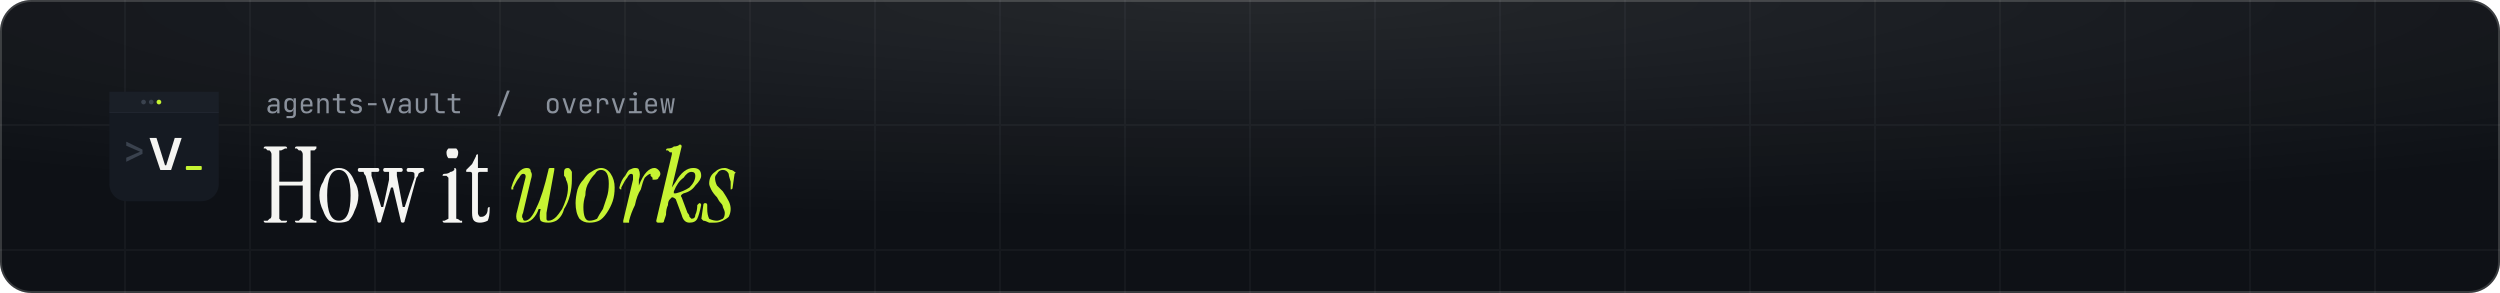
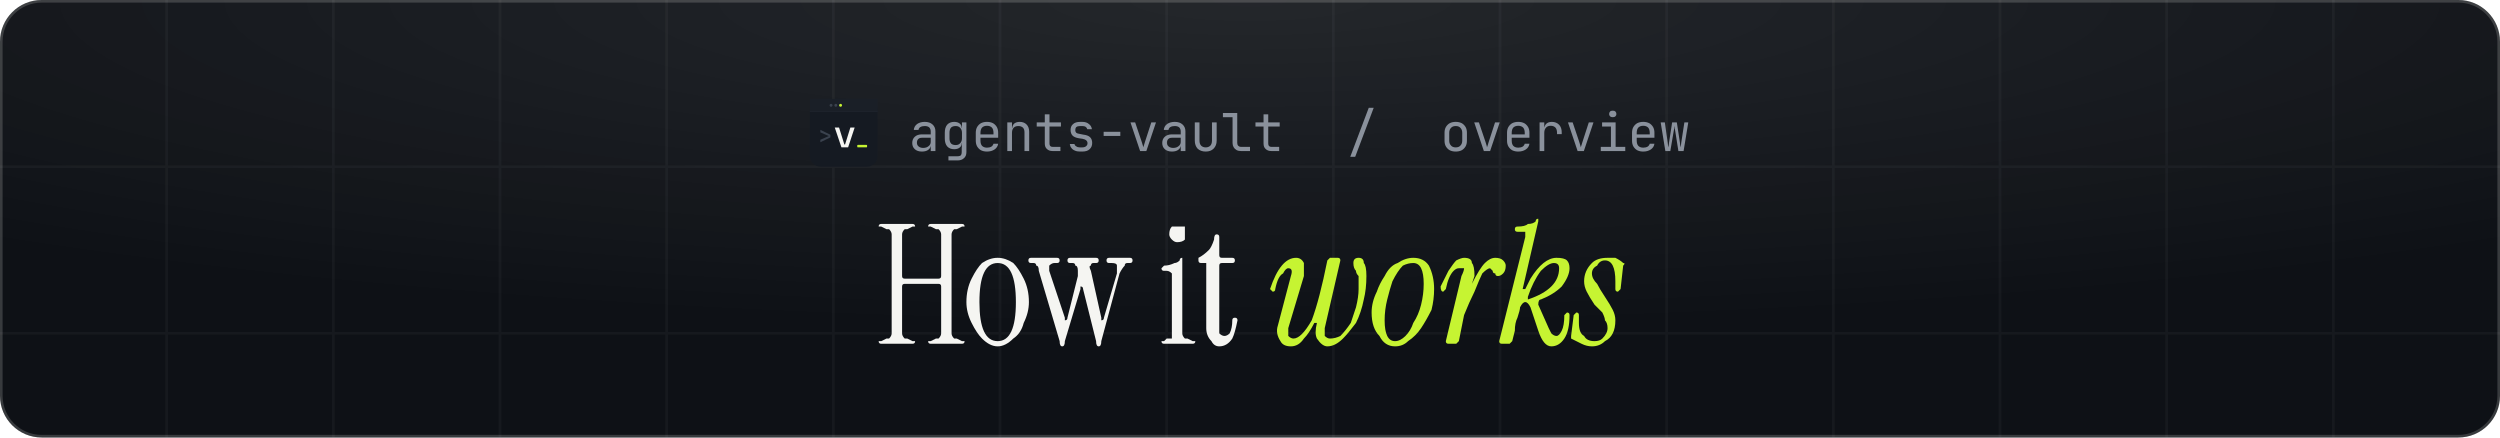
- <svg xmlns="http://www.w3.org/2000/svg" width="1280" height="150" viewBox="0 0 1280 150" role="img" aria-label="How it works">
+ <svg xmlns="http://www.w3.org/2000/svg" width="960" height="168" viewBox="0 0 960 168" role="img" aria-label="How it works">
  <defs>
    <radialGradient id="l" cx="0.5" cy="0" r="0.75">
      <stop offset="0" stop-color="#fff" stop-opacity="0.09" />
      <stop offset="1" stop-color="#fff" stop-opacity="0" />
    </radialGradient>
    <clipPath id="c">
-       <rect width="1280" height="150" rx="16" />
+       <rect width="960" height="168" rx="16" />
    </clipPath>
-     <path id="g0" d="M3.5 0.1L3.5 0.1Q2.3 0.1 1.6-0.5Q0.9-1.1 0.9-2.2L0.9-2.2Q0.9-3.2 1.6-3.9Q2.3-4.5 3.5-4.5L3.5-4.5L5.9-4.5L5.9-5.3Q5.9-6.0 5.5-6.3Q5.0-6.7 4.2-6.7L4.2-6.7Q3.6-6.7 3.1-6.4Q2.6-6.2 2.6-5.7L2.6-5.7L1.3-5.7Q1.4-6.7 2.2-7.3Q3.1-7.8 4.3-7.8L4.3-7.8Q5.6-7.8 6.4-7.2Q7.1-6.5 7.1-5.3L7.1-5.3L7.1 0L5.9 0L5.9-1.5L5.9-1.5Q5.8-0.8 5.3-0.4L5.3-0.4Q4.6 0.1 3.5 0.1ZM3.8-0.9L3.8-0.9Q4.7-0.9 5.3-1.3Q5.9-1.8 5.9-2.5L5.9-2.5L5.9-3.5L3.5-3.5Q2.9-3.5 2.5-3.2Q2.2-2.8 2.2-2.2L2.2-2.2Q2.2-1.6 2.6-1.2Q3.1-0.9 3.8-0.9Z" />
-     <path id="g1" d="M4.7 2.5L2.3 2.5L2.3 1.4L4.7 1.4Q5.3 1.4 5.6 1.1Q5.8 0.8 5.8 0.3L5.8 0.3L5.8-0.7L5.9-2.1L5.8-2.1Q5.8-1.4 5.3-1.0L5.3-1.0Q4.7-0.5 3.8-0.5L3.8-0.5Q2.6-0.5 1.9-1.3Q1.2-2.0 1.2-3.4L1.2-3.4L1.2-5.0Q1.2-6.3 1.9-7.1Q2.6-7.8 3.8-7.8L3.8-7.8Q4.7-7.8 5.3-7.4L5.3-7.4Q5.8-6.9 5.8-6.2L5.8-6.2L5.9-6.2L5.9-7.7L7.1-7.7L7.1 0.3Q7.1 1.3 6.5 1.9Q5.8 2.5 4.7 2.5L4.7 2.5ZM4.2-1.6L4.2-1.6Q5.0-1.6 5.4-2.1Q5.9-2.6 5.9-3.4L5.9-3.4L5.9-4.9Q5.9-5.8 5.4-6.3Q5.0-6.7 4.2-6.7L4.2-6.7Q3.4-6.7 2.9-6.3Q2.5-5.8 2.5-4.9L2.5-4.9L2.5-3.4Q2.5-2.5 2.9-2.1Q3.4-1.6 4.2-1.6Z" />
-     <path id="g2" d="M4.2 0.1L4.2 0.1Q3.3 0.1 2.6-0.2Q1.9-0.6 1.6-1.3Q1.2-1.9 1.2-2.8L1.2-2.8L1.2-4.9Q1.2-5.8 1.6-6.5Q1.9-7.1 2.6-7.5Q3.3-7.8 4.2-7.8Q5.1-7.8 5.8-7.5Q6.5-7.1 6.8-6.5Q7.2-5.8 7.2-4.9L7.2-4.9L7.2-3.5L2.4-3.5L2.4-2.8Q2.4-1.9 2.9-1.4Q3.3-0.9 4.2-0.9L4.2-0.9Q4.9-0.9 5.4-1.2Q5.8-1.4 5.9-2.0L5.9-2.0L7.2-2.0Q7.1-1.0 6.2-0.4Q5.4 0.1 4.2 0.1ZM2.4-4.5L6.0-4.5L6.0-4.9Q6.0-5.8 5.5-6.3Q5.1-6.8 4.2-6.8L4.2-6.8Q3.3-6.8 2.9-6.3Q2.4-5.8 2.4-4.9L2.4-4.9L2.4-4.5Z" />
-     <path id="g3" d="M2.5 0L1.3 0L1.3-7.7L2.5-7.7L2.5-6.2L2.6-6.2Q2.6-6.9 3.1-7.4L3.1-7.4Q3.6-7.8 4.6-7.8L4.6-7.8Q5.8-7.8 6.5-7.1Q7.1-6.4 7.1-5.2L7.1-5.2L7.1 0L5.9 0L5.9-5.0Q5.9-5.9 5.4-6.3Q5.0-6.7 4.2-6.7L4.2-6.7Q3.5-6.7 3.0-6.3Q2.5-5.8 2.5-4.9L2.5-4.9L2.5 0Z" />
-     <path id="g4" d="M7.1 0L5.0 0Q4.0 0 3.5-0.5Q2.9-1.1 2.9-2.0L2.9-2.0L2.9-6.6L0.8-6.6L0.8-7.7L2.9-7.7L2.9-9.9L4.2-9.9L4.2-7.7L7.3-7.7L7.3-6.6L4.2-6.6L4.2-2.0Q4.2-1.1 5.0-1.1L5.0-1.1L7.1-1.1L7.1 0Z" />
-     <path id="g5" d="M4.5 0.1L4.0 0.1Q3.2 0.1 2.6-0.1Q2.0-0.4 1.7-0.8Q1.3-1.3 1.3-1.9L1.3-1.9L2.5-1.9Q2.6-1.5 3.0-1.2Q3.3-1.0 4.0-1.0L4.0-1.0L4.5-1.0Q5.3-1.0 5.7-1.3Q6.0-1.6 6.0-2.1L6.0-2.1Q6.0-2.6 5.7-2.9Q5.4-3.2 4.7-3.3L4.7-3.3L3.7-3.4Q2.5-3.6 2.0-4.2Q1.4-4.7 1.4-5.6L1.4-5.6Q1.4-6.7 2.1-7.2Q2.8-7.8 4.1-7.8L4.1-7.8L4.6-7.8Q5.7-7.8 6.4-7.3Q7.1-6.8 7.2-5.9L7.2-5.9L5.9-5.9Q5.9-6.3 5.5-6.5Q5.2-6.7 4.6-6.7L4.6-6.7L4.1-6.7Q3.4-6.7 3.0-6.4Q2.7-6.2 2.7-5.6L2.7-5.6Q2.7-5.2 3.0-4.9Q3.3-4.7 3.9-4.6L3.9-4.6L4.9-4.4Q6.1-4.2 6.7-3.7Q7.3-3.2 7.3-2.2L7.3-2.2Q7.3-1.1 6.6-0.5Q5.9 0.1 4.5 0.1L4.5 0.1Z" />
-     <path id="g6" d="M6.4-4.1L2.0-4.1L2.0-5.2L6.4-5.2L6.4-4.1Z" />
-     <path id="g7" d="M5.1 0L3.3 0L0.8-7.7L2.1-7.7L3.8-2.5Q3.9-2.1 4.0-1.6Q4.2-1.2 4.2-1.0L4.2-1.0Q4.3-1.2 4.4-1.6Q4.5-2.1 4.7-2.5L4.7-2.5L6.4-7.7L7.6-7.7L5.1 0Z" />
-     <path id="g8" d="M4.2 0.1L4.2 0.1Q2.9 0.1 2.1-0.7Q1.3-1.4 1.3-2.8L1.3-2.8L1.3-7.7L2.5-7.7L2.5-2.8Q2.5-1.9 3.0-1.4Q3.4-1.0 4.2-1.0L4.2-1.0Q5.0-1.0 5.4-1.4Q5.9-1.9 5.9-2.8L5.9-2.8L5.9-7.7L7.1-7.7L7.1-2.8Q7.1-1.4 6.3-0.7Q5.5 0.1 4.2 0.1Z" />
-     <path id="g9" d="M7.7 0L5.3 0Q4.6 0 4.1-0.3Q3.6-0.5 3.3-1.0Q3.0-1.5 3.0-2.2L3.0-2.2L3.0-9.1L0.4-9.1L0.4-10.2L4.3-10.2L4.3-2.2Q4.3-1.7 4.5-1.4Q4.8-1.1 5.3-1.1L5.3-1.1L7.7-1.1L7.7 0Z" />
-     <path id="g11" d="M2.4 1.5L1.1 1.5L6.0-11.6L7.4-11.6L2.4 1.5Z" />
-     <path id="g12" d="M4.2 0.1L4.2 0.1Q3.3 0.1 2.6-0.2Q1.9-0.6 1.6-1.3Q1.2-1.9 1.2-2.8L1.2-2.8L1.2-4.9Q1.2-5.8 1.6-6.5Q1.9-7.1 2.6-7.5Q3.3-7.8 4.2-7.8L4.2-7.8Q5.1-7.8 5.8-7.5Q6.5-7.1 6.8-6.5Q7.2-5.8 7.2-4.9L7.2-4.9L7.2-2.8Q7.2-1.9 6.8-1.3Q6.5-0.6 5.8-0.2Q5.1 0.1 4.2 0.1ZM4.2-1.0L4.2-1.0Q5.0-1.0 5.5-1.5Q6.0-1.9 6.0-2.8L6.0-2.8L6.0-4.9Q6.0-5.8 5.5-6.2Q5.0-6.7 4.2-6.7L4.2-6.7Q3.4-6.7 2.9-6.2Q2.5-5.8 2.5-4.9L2.5-4.9L2.5-2.8Q2.5-1.9 2.9-1.5Q3.4-1.0 4.2-1.0Z" />
-     <path id="g13" d="M2.8 0L1.6 0L1.6-7.7L2.8-7.7L2.8-6.3Q2.9-6.9 3.2-7.2L3.2-7.2Q3.8-7.8 4.8-7.8L4.8-7.8Q6.0-7.8 6.8-7.1Q7.5-6.3 7.5-5.0L7.5-5.0L7.5-4.5L6.2-4.5L6.2-4.9Q6.2-5.8 5.8-6.3Q5.3-6.8 4.5-6.8L4.5-6.8Q3.7-6.8 3.3-6.3Q2.8-5.8 2.8-4.9L2.8-4.9L2.8 0Z" />
-     <path id="g14" d="M7.8 0L1.2 0L1.2-1.1L3.9-1.1L3.9-6.6L1.5-6.6L1.5-7.7L5.2-7.7L5.2-1.1L7.8-1.1L7.8 0ZM4.4-9.1L4.4-9.1Q3.9-9.1 3.7-9.3Q3.4-9.6 3.4-10.0L3.4-10.0Q3.4-10.4 3.7-10.6Q3.9-10.9 4.4-10.9L4.4-10.9Q4.9-10.9 5.1-10.6Q5.4-10.4 5.4-10.0L5.4-10.0Q5.4-9.6 5.1-9.3Q4.9-9.1 4.4-9.1Z" />
-     <path id="g15" d="M3.1 0L1.7 0L0.5-7.7L1.6-7.7L2.4-2.2Q2.4-1.9 2.5-1.6Q2.5-1.2 2.5-1.0L2.5-1.0Q2.6-1.2 2.6-1.6Q2.7-1.9 2.7-2.2L2.7-2.2L3.6-7.7L4.8-7.7L5.7-2.2Q5.7-1.9 5.8-1.6Q5.8-1.2 5.9-1.0L5.9-1.0Q5.9-1.2 5.9-1.6Q6.0-1.9 6.0-2.2L6.0-2.2L6.8-7.7L7.9-7.7L6.6 0L5.2 0L4.4-5.3Q4.4-5.7 4.3-6.1Q4.2-6.5 4.2-6.7L4.2-6.7Q4.2-6.5 4.1-6.1Q4.0-5.7 4.0-5.3L4.0-5.3L3.1 0Z" />
-     <path id="g16" d="M12 0L2 0Q1 0 1-1L1-1Q1-1 2-1L2-1L3-1Q4-2 4-2Q5-2 5-4L5-4L5-35Q5-36 4-37Q4-37 3-37L3-37L2-38Q1-38 1-38L1-38Q1-39 2-39L2-39L12-39Q13-39 13-38L13-38Q13-38 12-38L12-38L10-37Q9-37 9-37Q9-36 9-35L9-35L9-22Q9-21 9-21L9-21L20-21Q21-21 21-22L21-22L21-35Q21-36 20-37Q20-37 19-37L19-37L18-38Q17-38 17-38L17-38Q17-39 18-39L18-39L28-39Q28-39 28-38L28-38Q28-38 28-38L28-38L27-37Q25-37 25-37Q25-36 25-35L25-35L25-4Q25-2 25-2Q25-2 27-1L27-1L28-1Q28-1 28-1L28-1Q28 0 28 0L28 0L18 0Q17 0 17-1L17-1Q17-1 18-1L18-1L19-1Q20-2 20-2Q21-2 21-4L21-4L21-19Q21-19 20-19L20-19L9-19Q9-19 9-19L9-19L9-4Q9-2 9-2Q9-2 10-1L10-1L12-1Q13-1 13-1L13-1Q13 0 12 0L12 0Z" />
-     <path id="g17" d="M11 0L11 0Q8 0 6-1Q4-3 3-6Q1-10 1-14L1-14Q1-18 3-21Q4-24 6-26Q8-28 11-28L11-28Q14-28 16-26Q18-24 19-21Q21-18 21-14L21-14Q21-10 19-6Q18-3 16-1Q14 0 11 0ZM11-1L11-1Q17-1 17-14L17-14Q17-27 11-27L11-27Q5-27 5-14L5-14Q5-1 11-1Z" />
-     <path id="g18" d="M10 0L10 0Q9 0 9-1L9-1L3-24Q2-25 2-26Q2-26 1-26L1-26L-0-26Q-1-26-1-27L-1-27Q-1-28 0-28L0-28L9-28Q10-28 10-27L10-27Q10-26 9-26L9-26L8-26Q7-26 6-26Q6-25 6-24L6-24L11-8Q11-8 11-8Q11-8 12-8L12-8L15-22Q15-23 15-23Q15-23 15-24L15-24Q15-25 15-26Q14-26 13-26L13-26L13-26Q12-26 12-27L12-27Q12-28 13-28L13-28L21-28Q22-28 22-27L22-27Q22-26 21-26L21-26L21-26Q19-26 19-26Q19-25 19-24L19-24L22-8Q23-8 23-8Q23-8 23-8L23-8L28-23Q28-24 28-25Q28-26 26-26L26-26L25-26Q24-26 24-27L24-27Q24-28 25-28L25-28L32-28Q33-28 33-27L33-27Q33-26 32-26L32-26L32-26Q31-26 30-25Q30-24 29-23L29-23L23-1Q23 0 22 0L22 0Q21 0 21-1L21-1L17-18Q17-18 16-18Q16-19 16-18L16-18L11-1Q11 0 10 0Z" />
-     <path id="g20" d="M6-33L6-33Q5-33 4-33Q3-34 3-36L3-36Q3-37 4-38Q5-38 6-38L6-38Q7-38 8-38Q9-37 9-36L9-36Q9-34 8-33Q7-33 6-33ZM11 0L2 0Q1 0 1-1L1-1Q1-1 2-1L2-1L2-1Q4-2 4-2Q4-2 4-4L4-4L4-22Q4-23 4-23Q4-23 3-24L3-24L2-24Q1-24 1-24L1-24Q1-25 2-25L2-25Q4-25 5-26Q6-26 7-27L7-27Q7-28 7-28L7-28Q8-28 8-27L8-27L8-4Q8-2 8-2Q9-2 10-1L10-1L11-1Q11-1 11-1L11-1Q11 0 11 0L11 0Z" />
-     <path id="g21" d="M8 0L8 0Q6 0 5-1Q4-2 4-5L4-5L4-25Q4-26 3-26L3-26L1-26Q1-26 1-27L1-27Q1-27 1-27L1-27Q3-29 4-30Q5-32 6-34L6-34Q6-35 7-35L7-35Q7-35 7-34L7-34L7-28Q7-28 8-28L8-28L12-28Q12-28 12-27L12-27Q12-26 12-26L12-26L8-26Q7-26 7-25L7-25L7-5Q7-4 8-3Q8-3 9-3L9-3Q10-3 11-4Q12-5 12-7L12-7Q12-8 13-8L13-8Q13-8 13-7L13-7Q13-3 12-1Q10 0 8 0Z" />
-     <path id="g22" d="M7 0L7 0Q5 0 4-1Q3-3 4-6L4-6L8-22Q9-25 7-25L7-25Q6-25 5-23Q4-22 2-18L2-18Q2-17 2-17L2-17Q1-17 1-17Q1-18 1-18L1-18Q4-28 9-28L9-28Q11-28 11-26Q12-25 11-22L11-22L7-5Q6-3 7-2Q7-1 8-1L8-1Q11-1 14-8Q17-14 20-27L20-27Q20-28 21-28L21-28L23-28Q23-28 23-27L23-27L19-5Q19-3 19-2Q19-1 20-1L20-1Q22-1 24-3Q25-4 27-7Q28-9 29-12Q30-15 30-18L30-18Q30-20 29-22Q29-23 28-24Q28-25 28-26L28-26Q28-28 30-28L30-28Q31-28 32-26Q32-25 32-22L32-22Q32-18 31-14Q30-10 28-7Q27-3 24-1Q22 0 20 0L20 0Q17 0 16-1Q15-3 16-7L16-7Q16-7 16-7Q15-7 15-7L15-7Q14-4 12-2Q10 0 7 0Z" />
-     <path id="g23" d="M8 0L8 0Q5 0 3-2Q1-5 1-10L1-10Q1-13 2-17Q3-20 5-22Q7-25 9-26Q12-28 14-28L14-28Q17-28 19-25Q21-22 21-18L21-18Q21-14 20-11Q19-8 17-5Q15-2 13-1Q11 0 8 0ZM8-1L8-1Q10-1 12-2Q13-4 15-7Q16-10 17-13Q18-16 18-20L18-20Q18-27 14-27L14-27Q12-27 11-25Q9-23 8-21Q6-18 6-14Q5-11 5-8L5-8Q5-1 8-1Z" />
-     <path id="g24" d="M6 0L3 0Q3 0 3-1L3-1L8-22Q8-23 8-24Q8-25 7-25L7-25Q6-25 5-23Q4-22 2-18L2-18Q2-17 2-17L2-17Q1-17 1-18L1-18Q2-22 4-24Q5-26 6-27Q8-28 9-28L9-28Q11-28 11-27Q12-25 11-22L11-22L11-20Q11-19 11-19Q11-19 11-19L11-19Q13-24 15-26Q17-28 19-28L19-28Q20-28 21-27Q22-26 22-25L22-25Q22-24 21-23Q21-22 19-22L19-22Q19-22 18-22Q18-23 18-23Q17-24 17-24Q17-25 17-25L17-25Q16-25 14-23Q13-21 12-17Q10-14 9-9Q7-5 6-1L6-1Q6 0 6 0L6 0Z" />
-     <path id="g25" d="M17 0L17 0Q14 0 13-4L13-4L10-12Q9-13 8-13L8-13Q8-13 7-12L7-12Q6-11 6-9Q5-7 5-4L5-4L4-1Q4 0 3 0L3 0L1 0Q0 0 0-1L0-1L8-35Q8-35 8-36Q8-36 7-36L7-36L6-37Q5-37 5-37L5-37Q5-38 6-38L6-38Q8-38 9-39Q11-39 12-40L12-40Q12-40 12-40L12-40Q13-40 13-39L13-39L8-18Q8-18 8-17Q8-17 8-18L8-18L10-21Q14-28 19-28L19-28Q21-28 22-27Q23-26 23-24L23-24Q23-22 20-19Q18-16 14-15L14-15Q12-14 13-13L13-13L16-5Q17-4 17-3Q18-2 18-2L18-2Q20-2 20-4Q21-6 21-9L21-9Q22-10 22-10L22-10Q23-10 23-9L23-9Q22-4 21-2Q20 0 17 0ZM9-16L9-16Q9-15 9-15Q9-15 10-15L10-15Q14-16 17-18Q20-21 20-24L20-24Q20-26 18-26L18-26Q16-26 14-23Q11-21 9-16Z" />
-     <path id="g26" d="M6 0L6 0Q4 0 3-0Q1-1-0-1L-0-1Q-1-2-1-2L-1-2L0-9Q0-10 1-10L1-10Q2-10 2-9L2-9L2-7Q2-4 3-2Q5-1 7-1L7-1Q8-1 10-2Q11-3 11-5L11-5Q11-6 10-8Q10-9 9-10Q8-11 7-13L7-13Q5-15 4-17Q3-19 3-20L3-20Q3-24 6-26Q8-28 11-28L11-28Q12-28 14-27Q15-27 16-26L16-26Q17-26 16-25L16-25L15-18Q15-17 14-17L14-17Q14-17 14-18L14-18L14-21Q13-24 13-25Q12-27 10-27L10-27Q8-27 7-25Q6-24 6-23L6-23Q6-21 7-19Q8-18 10-16L10-16Q12-13 13-11Q14-9 14-7L14-7Q14-5 13-3Q12-2 10-1Q8 0 6 0Z" />
+     <path id="g0" d="M5.0 0.2L5.0 0.2Q3.3 0.2 2.3-0.7Q1.3-1.6 1.3-3.1L1.3-3.1Q1.3-4.6 2.3-5.5Q3.3-6.4 5-6.4L5-6.4L8.4-6.4L8.4-7.5Q8.4-8.5 7.8-9.1Q7.2-9.6 6.1-9.6L6.1-9.6Q5.1-9.6 4.4-9.2Q3.8-8.8 3.7-8.1L3.7-8.1L1.9-8.1Q2.0-9.5 3.2-10.4Q4.4-11.2 6.1-11.2L6.1-11.2Q8-11.2 9.1-10.2Q10.2-9.2 10.2-7.6L10.2-7.6L10.2 0L8.4 0L8.4-2.1L8.4-2.1Q8.3-1.1 7.5-0.5L7.5-0.5Q6.6 0.2 5.0 0.2ZM5.5-1.2L5.5-1.2Q6.8-1.2 7.6-1.9Q8.4-2.5 8.4-3.5L8.4-3.5L8.4-5.1L5.0-5.1Q4.1-5.1 3.6-4.6Q3.1-4.1 3.1-3.2L3.1-3.2Q3.1-2.3 3.7-1.8Q4.4-1.2 5.5-1.2Z" />
+     <path id="g1" d="M6.7 3.6L3.2 3.6L3.2 2.0L6.7 2.0Q7.6 2.0 8.0 1.6Q8.3 1.2 8.3 0.4L8.3 0.4L8.3-1L8.4-3L8.3-3Q8.3-2.0 7.6-1.4L7.6-1.4Q6.8-0.7 5.4-0.7L5.4-0.7Q3.7-0.7 2.7-1.8Q1.8-2.9 1.8-4.8L1.8-4.8L1.8-7.1Q1.8-9 2.7-10.1Q3.7-11.2 5.4-11.2L5.4-11.2Q6.8-11.2 7.6-10.5L7.6-10.5Q8.3-9.9 8.3-8.9L8.3-8.9L8.4-8.9L8.4-11L10.1-11L10.1 0.4Q10.1 1.9 9.2 2.7Q8.3 3.6 6.7 3.6L6.7 3.6ZM6.0-2.3L6.0-2.3Q7.1-2.3 7.7-3.0Q8.4-3.7 8.4-4.9L8.4-4.9L8.4-7Q8.4-8.2 7.7-8.9Q7.1-9.6 6.0-9.6L6.0-9.6Q4.8-9.6 4.2-9.0Q3.6-8.3 3.6-7L3.6-7L3.6-4.9Q3.6-3.6 4.2-2.9Q4.8-2.3 6.0-2.3Z" />
+     <path id="g2" d="M6 0.2L6 0.2Q4.7 0.2 3.7-0.3Q2.8-0.8 2.2-1.8Q1.7-2.7 1.7-4L1.7-4L1.7-7Q1.7-8.3 2.2-9.2Q2.8-10.2 3.7-10.7Q4.7-11.2 6-11.2Q7.3-11.2 8.3-10.7Q9.2-10.2 9.8-9.2Q10.3-8.3 10.3-7L10.3-7L10.3-5.1L3.5-5.1L3.5-4Q3.5-2.7 4.1-2.0Q4.8-1.3 6-1.3L6-1.3Q7.0-1.3 7.7-1.7Q8.3-2.1 8.5-2.8L8.5-2.8L10.3-2.8Q10.1-1.4 8.9-0.6Q7.7 0.2 6 0.2ZM3.5-6.4L8.5-6.4L8.5-7Q8.5-8.3 7.9-9Q7.2-9.7 6-9.7L6-9.7Q4.8-9.7 4.1-9Q3.5-8.3 3.5-7L3.5-7L3.5-6.4Z" />
+     <path id="g3" d="M3.6 0L1.8 0L1.8-11L3.6-11L3.6-8.9L3.7-8.9Q3.8-9.9 4.4-10.5L4.4-10.5Q5.2-11.2 6.6-11.2L6.6-11.2Q8.2-11.2 9.2-10.2Q10.2-9.2 10.2-7.4L10.2-7.4L10.2 0L8.4 0L8.4-7.2Q8.4-8.4 7.8-9.0Q7.1-9.6 6.1-9.6L6.1-9.6Q4.9-9.6 4.3-9.0Q3.6-8.3 3.6-7L3.6-7L3.6 0Z" />
+     <path id="g4" d="M10.2 0L7.2 0Q5.8 0 5.0-0.8Q4.2-1.5 4.2-2.9L4.2-2.9L4.2-9.4L1.1-9.4L1.1-11L4.2-11L4.2-14.1L6-14.1L6-11L10.4-11L10.4-9.4L6-9.4L6-2.9Q6-1.6 7.2-1.6L7.2-1.6L10.2-1.6L10.2 0Z" />
+     <path id="g5" d="M6.5 0.2L5.7 0.2Q4.5 0.2 3.7-0.2Q2.9-0.5 2.4-1.2Q1.9-1.8 1.8-2.7L1.8-2.7L3.6-2.7Q3.7-2.1 4.3-1.8Q4.8-1.4 5.7-1.4L5.7-1.4L6.5-1.4Q7.6-1.4 8.1-1.9Q8.6-2.3 8.6-3.0L8.6-3.0Q8.6-3.7 8.1-4.1Q7.7-4.5 6.7-4.7L6.7-4.7L5.3-4.9Q3.6-5.2 2.9-5.9Q2.1-6.7 2.1-8.1L2.1-8.1Q2.1-9.5 3-10.3Q3.9-11.2 5.8-11.2L5.8-11.2L6.6-11.2Q8.2-11.2 9.1-10.4Q10.1-9.7 10.3-8.4L10.3-8.4L8.5-8.4Q8.4-8.9 7.9-9.3Q7.4-9.6 6.6-9.6L6.6-9.6L5.8-9.6Q4.8-9.6 4.3-9.2Q3.9-8.8 3.9-8.0L3.9-8.0Q3.9-7.4 4.3-7.0Q4.7-6.7 5.5-6.6L5.5-6.6L7-6.3Q8.8-6.1 9.6-5.3Q10.4-4.5 10.4-3.1L10.4-3.1Q10.4-1.6 9.4-0.7Q8.5 0.2 6.5 0.2L6.5 0.2Z" />
+     <path id="g6" d="M9.2-5.8L2.8-5.8L2.8-7.4L9.2-7.4L9.2-5.8Z" />
+     <path id="g7" d="M7.2 0L4.8 0L1.1-11L2.9-11L5.4-3.6Q5.6-2.9 5.8-2.3Q6.0-1.7 6.0-1.4L6.0-1.4Q6.1-1.7 6.3-2.3Q6.5-2.9 6.7-3.6L6.7-3.6L9.1-11L10.9-11L7.2 0Z" />
+     <path id="g8" d="M6.0 0.2L6.0 0.2Q4.1 0.2 2.9-0.9Q1.8-2.1 1.8-4L1.8-4L1.8-11L3.6-11L3.6-4Q3.6-2.8 4.2-2.1Q4.9-1.4 6.0-1.4L6.0-1.4Q7.1-1.4 7.8-2.1Q8.4-2.8 8.4-4L8.4-4L8.4-11L10.2-11L10.2-4Q10.2-2.1 9.0-0.9Q7.9 0.2 6.0 0.2Z" />
+     <path id="g9" d="M11 0L7.5 0Q6.5 0 5.8-0.4Q5.1-0.8 4.7-1.5Q4.3-2.2 4.3-3.1L4.3-3.1L4.3-13.0L0.6-13.0L0.6-14.6L6.1-14.6L6.1-3.1Q6.1-2.4 6.5-2.0Q6.9-1.6 7.5-1.6L7.5-1.6L11-1.6L11 0Z" />
+     <path id="g11" d="M3.4 2.2L1.5 2.2L8.6-16.6L10.5-16.6L3.4 2.2Z" />
+     <path id="g12" d="M6 0.2L6 0.2Q4.7 0.2 3.7-0.3Q2.8-0.8 2.2-1.8Q1.7-2.7 1.7-4.0L1.7-4.0L1.7-7.0Q1.7-8.3 2.2-9.2Q2.8-10.2 3.7-10.7Q4.7-11.2 6-11.2L6-11.2Q7.3-11.2 8.3-10.7Q9.2-10.2 9.8-9.2Q10.3-8.3 10.3-7.0L10.3-7.0L10.3-4.0Q10.3-2.7 9.8-1.8Q9.2-0.8 8.3-0.3Q7.3 0.2 6 0.2ZM6-1.4L6-1.4Q7.2-1.4 7.8-2.1Q8.5-2.8 8.5-4.0L8.5-4.0L8.5-7.0Q8.5-8.2 7.8-8.9Q7.2-9.6 6-9.6L6-9.6Q4.8-9.6 4.2-8.9Q3.5-8.2 3.5-7.0L3.5-7.0L3.5-4.0Q3.5-2.8 4.2-2.1Q4.8-1.4 6-1.4Z" />
+     <path id="g13" d="M4.0 0L2.2 0L2.2-11L4.0-11L4.0-9.0Q4.2-9.8 4.6-10.3L4.6-10.3Q5.4-11.2 6.9-11.2L6.9-11.2Q8.6-11.2 9.7-10.1Q10.7-9.0 10.7-7.2L10.7-7.2L10.7-6.5L8.9-6.5L8.9-7Q8.9-8.3 8.3-9.0Q7.6-9.7 6.5-9.7L6.5-9.7Q5.3-9.7 4.7-9.0Q4.0-8.3 4.0-7L4.0-7L4.0 0Z" />
+     <path id="g14" d="M11.1 0L1.7 0L1.7-1.6L5.6-1.6L5.6-9.4L2.2-9.4L2.2-11L7.4-11L7.4-1.6L11.1-1.6L11.1 0ZM6.3-13.0L6.3-13.0Q5.6-13.0 5.3-13.3Q4.9-13.7 4.9-14.2L4.9-14.2Q4.9-14.8 5.3-15.2Q5.6-15.5 6.3-15.5L6.3-15.5Q7.0-15.5 7.3-15.2Q7.7-14.8 7.7-14.2L7.7-14.2Q7.7-13.7 7.3-13.3Q7.0-13.0 6.3-13.0Z" />
+     <path id="g15" d="M4.4 0L2.5 0L0.7-11L2.3-11L3.4-3.2Q3.5-2.8 3.5-2.3Q3.6-1.7 3.6-1.4L3.6-1.4Q3.7-1.7 3.8-2.3Q3.9-2.8 3.9-3.2L3.9-3.2L5.1-11L6.9-11L8.1-3.2Q8.1-2.8 8.2-2.3Q8.3-1.7 8.4-1.4L8.4-1.4Q8.4-1.7 8.5-2.3Q8.6-2.8 8.6-3.2L8.6-3.2L9.8-11L11.3-11L9.5 0L7.5 0L6.3-7.6Q6.2-8.2 6.1-8.7Q6.0-9.3 6.0-9.6L6.0-9.6Q5.9-9.3 5.9-8.7Q5.8-8.2 5.7-7.6L5.7-7.6L4.4 0Z" />
+     <path id="g16" d="M14 0L2 0Q1 0 1-1L1-1Q1-1 2-1L2-1L4-2Q5-2 5-2Q6-3 6-4L6-4L6-42Q6-43 5-44Q5-44 4-44L4-44L2-45Q1-45 1-45L1-45Q1-46 2-46L2-46L14-46Q15-46 15-45L15-45Q15-45 14-45L14-45L12-44Q11-44 11-44Q10-43 10-42L10-42L10-26Q10-25 11-25L11-25L24-25Q25-25 25-26L25-26L25-42Q25-43 24-44Q24-44 23-44L23-44L21-45Q20-45 20-45L20-45Q20-46 21-46L21-46L33-46Q34-46 34-45L34-45Q34-45 33-45L33-45L31-44Q30-44 30-44Q29-43 29-42L29-42L29-4Q29-3 30-2Q30-2 31-2L31-2L33-1Q34-1 34-1L34-1Q34 0 33 0L33 0L21 0Q20 0 20-1L20-1Q20-1 21-1L21-1L23-2Q24-2 24-2Q25-3 25-4L25-4L25-22Q25-23 24-23L24-23L11-23Q10-23 10-22L10-22L10-4Q10-3 11-2Q11-2 12-2L12-2L14-1Q15-1 15-1L15-1Q15 0 14 0L14 0Z" />
+     <path id="g17" d="M13 1L13 1Q10 1 7-2Q5-4 3-8Q1-12 1-16L1-16Q1-21 3-25Q5-29 7-31Q10-33 13-33L13-33Q16-33 19-31Q21-29 23-25Q25-21 25-16L25-16Q25-12 23-8Q22-4 19-2Q16 1 13 1ZM13-1L13-1Q20-1 20-16L20-16Q20-31 13-31L13-31Q6-31 6-16L6-16Q6-1 13-1Z" />
+     <path id="g18" d="M12 1L12 1Q11 1 11-1L11-1L3-28Q3-30 2-30Q2-31 1-31L1-31L-0-31Q-1-31-1-32L-1-32Q-1-33 0-33L0-33L10-33Q11-33 11-32L11-32Q11-31 10-31L10-31L9-31Q8-31 7-30Q7-30 7-28L7-28L13-10Q13-9 13-9Q14-9 14-10L14-10L18-26Q18-27 18-27Q18-28 18-28L18-28Q18-30 17-30Q17-31 16-31L16-31L15-31Q14-31 14-32L14-32Q14-33 15-33L15-33L25-33Q26-33 26-32L26-32Q26-31 25-31L25-31L24-31Q23-31 23-30Q22-30 23-28L23-28L27-10Q27-9 27-9Q28-9 28-10L28-10L33-27Q33-29 33-30Q33-31 31-31L31-31L30-31Q29-31 29-32L29-32Q29-33 30-33L30-33L38-33Q39-33 39-32L39-32Q39-31 38-31L38-31L37-31Q36-31 36-30Q35-29 34-27L34-27L27-1Q27 1 26 1L26 1Q25 1 25-1L25-1L20-21Q20-22 19-22Q19-22 19-21L19-21L13-1Q13 1 12 1Z" />
+     <path id="g20" d="M7-39L7-39Q6-39 5-40Q4-41 4-42L4-42Q4-44 5-45Q6-45 7-45L7-45Q9-45 10-45Q10-44 10-42L10-42Q10-41 10-40Q9-39 7-39ZM13 0L2 0Q1 0 1-1L1-1Q1-1 2-1L2-1L3-2Q4-2 5-2Q5-3 5-4L5-4L5-26Q5-27 5-27Q4-28 3-28L3-28L2-28Q1-28 1-29L1-29Q1-29 2-30L2-30Q4-30 6-31Q7-31 8-32L8-32Q8-33 9-33L9-33Q9-33 9-32L9-32L9-4Q9-3 10-2Q10-2 11-2L11-2L13-1Q14-1 14-1L14-1Q14 0 13 0L13 0Z" />
+     <path id="g21" d="M9 1L9 1Q7 1 6-1Q4-3 4-6L4-6L4-30Q4-31 4-31L4-31L2-31Q1-31 1-32L1-32Q1-32 1-33L1-33Q3-34 5-36Q6-37 7-40L7-40Q7-42 8-42L8-42Q9-42 9-41L9-41L9-34Q9-33 10-33L10-33L14-33Q15-33 15-32L15-32Q15-31 14-31L14-31L10-31Q9-31 9-30L9-30L9-6Q9-5 9-4Q10-3 11-3L11-3Q12-3 13-4Q14-6 14-9L14-9Q14-10 15-10L15-10Q16-10 16-9L16-9Q15-4 14-2Q12 1 9 1Z" />
+     <path id="g22" d="M9 1L9 1Q6 1 5-1Q3-4 4-7L4-7L9-26Q10-29 8-29L8-29Q7-29 6-27Q4-26 3-21L3-21Q3-20 2-20L2-20Q2-20 1-21Q1-21 1-21L1-21Q5-33 11-33L11-33Q13-33 14-31Q14-29 14-26L14-26L8-6Q8-4 8-3Q9-2 10-2L10-2Q13-2 17-9Q20-17 23-32L23-32Q24-33 24-33L24-33L27-33Q28-33 28-32L28-32L22-6Q22-4 22-3Q23-2 24-2L24-2Q26-2 28-3Q30-5 32-8Q33-11 34-14Q35-18 35-21L35-21Q35-24 35-26Q34-27 34-28Q33-29 33-31L33-31Q33-33 35-33L35-33Q37-33 37-31Q38-30 38-26L38-26Q38-21 37-17Q36-12 34-8Q31-4 29-2Q26 1 23 1L23 1Q21 1 19-2Q18-4 19-8L19-8Q19-8 18-8Q18-8 18-8L18-8Q16-4 14-2Q12 1 9 1Z" />
+     <path id="g23" d="M10 1L10 1Q6 1 4-3Q1-6 1-12L1-12Q1-16 3-20Q4-23 6-26Q8-30 11-31Q14-33 17-33L17-33Q21-33 23-30Q25-26 25-21L25-21Q25-17 24-13Q22-9 20-6Q18-3 15-1Q13 1 10 1ZM10-1L10-1Q12-1 14-3Q16-5 17-8Q19-11 20-15Q21-19 21-23L21-23Q21-31 17-31L17-31Q15-31 13-30Q11-28 9-24Q8-21 7-17Q6-13 6-9L6-9Q6-1 10-1Z" />
+     <path id="g24" d="M7 0L4 0Q3 0 3-1L3-1L9-26Q10-28 10-29Q9-29 8-29L8-29Q7-29 6-28Q4-26 3-21L3-21Q2-20 2-20L2-20Q1-20 1-22L1-22Q3-26 4-28Q6-31 7-32Q9-33 10-33L10-33Q13-33 13-31Q14-30 14-26L14-26L13-23Q13-23 13-23Q13-23 13-23L13-23Q16-29 18-31Q20-33 22-33L22-33Q24-33 25-32Q26-31 26-30L26-30Q26-28 25-27Q24-26 23-26L23-26Q22-26 22-27Q21-27 21-28Q21-28 20-29Q20-29 20-29L20-29Q19-29 17-27Q16-25 14-20Q12-16 10-11Q9-6 8-1L8-1Q7 0 7 0L7 0Z" />
+     <path id="g25" d="M20 1L20 1Q17 1 15-5L15-5L12-14Q11-16 10-16L10-16Q9-16 8-14L8-14Q8-13 7-10Q6-8 6-5L6-5L5-1Q4 0 4 0L4 0L1 0Q0 0 0-1L0-1L10-41Q10-42 10-43Q10-43 9-43L9-43L7-43Q6-43 6-44L6-44Q6-45 7-45L7-45Q10-45 11-46Q13-46 14-47L14-47Q14-48 15-48L15-48Q15-48 15-47L15-47L9-21Q9-21 10-21Q10-21 10-21L10-21L12-25Q17-33 22-33L22-33Q25-33 26-32Q27-31 27-29L27-29Q27-26 24-22Q21-19 16-17L16-17Q15-17 15-15L15-15L19-6Q20-4 20-4Q21-3 22-3L22-3Q23-3 24-5Q25-7 25-11L25-11Q26-12 26-12L26-12Q27-12 27-11L27-11Q27-5 25-2Q23 1 20 1ZM11-18L11-18Q10-18 11-18Q11-17 11-17L11-17Q17-19 20-22Q23-25 23-29L23-29Q23-31 21-31L21-31Q19-31 16-28Q13-24 11-18Z" />
+     <path id="g26" d="M7 1L7 1Q5 1 3-0Q1-1-1-2L-1-2Q-1-2-1-3L-1-3L0-11Q1-12 1-12L1-12Q2-12 2-11L2-11L2-8Q2-4 4-3Q5-1 8-1L8-1Q10-1 11-2Q13-4 13-6L13-6Q13-8 12-9Q12-10 11-12Q10-13 8-15L8-15Q6-18 5-20Q4-22 4-24L4-24Q4-28 7-31Q9-33 13-33L13-33Q15-33 16-33Q18-32 19-31L19-31Q20-31 19-30L19-30L18-21Q17-20 17-20L17-20Q16-20 16-21L16-21L16-24Q16-28 15-30Q14-32 12-32L12-32Q10-32 9-30Q7-29 7-27L7-27Q7-25 9-23Q10-21 12-18L12-18Q14-15 15-13Q16-11 16-9L16-9Q16-6 15-4Q14-2 12-1Q10 1 7 1Z" />
  </defs>
  <g clip-path="url(#c)">
-     <rect width="1280" height="150" fill="#0e1116" />
-     <path d="M64 0V150M128 0V150M192 0V150M256 0V150M320 0V150M384 0V150M448 0V150M512 0V150M576 0V150M640 0V150M704 0V150M768 0V150M832 0V150M896 0V150M960 0V150M1024 0V150M1088 0V150M1152 0V150M1216 0V150M0 64H1280M0 128H1280" stroke="#f5f5f2" stroke-opacity="0.04" fill="none" />
-     <rect width="1280" height="150" fill="url(#l)" />
-     <g transform="translate(56 47) scale(0.0546875)">
+     <rect width="960" height="168" fill="#0e1116" />
+     <path d="M64 0V168M128 0V168M192 0V168M256 0V168M320 0V168M384 0V168M448 0V168M512 0V168M576 0V168M640 0V168M704 0V168M768 0V168M832 0V168M896 0V168M0 64H960M0 128H960" stroke="#f5f5f2" stroke-opacity="0.04" fill="none" />
+     <rect width="960" height="168" fill="url(#l)" />
+     <g transform="translate(311 38) scale(0.02539062)">
      <rect width="1024" height="1024" rx="160" fill="#151a22" />
      <rect width="1024" height="190" fill="#1a1f27" />
      <rect y="190" width="1024" height="4" fill="#2a313c" />
      <circle cx="320" cy="96" r="22" fill="#3a424e" />
      <circle cx="392" cy="96" r="22" fill="#3a424e" />
      <circle cx="464" cy="96" r="22" fill="#c6f432" />
      <path d="M158 467L310 541V581L158 655V617L287 561L158 505Z" fill="#3a424e" />
      <path d="M376 432H441L521 688H532L612 432H677L578 732H477Z" fill="#f5f5f2" />
      <rect x="716" y="694.5" width="149" height="37.5" rx="9" fill="#c6f432" />
    </g>
    <g fill="#8a919c">
-       <use href="#g0" x="136" y="58" />
-       <use href="#g1" x="144.4" y="58" />
-       <use href="#g2" x="152.8" y="58" />
-       <use href="#g3" x="161.2" y="58" />
-       <use href="#g4" x="169.6" y="58" />
-       <use href="#g5" x="178" y="58" />
-       <use href="#g6" x="186.4" y="58" />
-       <use href="#g7" x="194.8" y="58" />
-       <use href="#g0" x="203.2" y="58" />
-       <use href="#g8" x="211.6" y="58" />
-       <use href="#g9" x="220" y="58" />
-       <use href="#g4" x="228.4" y="58" />
-       <use href="#g11" x="253.6" y="58" />
-       <use href="#g12" x="278.8" y="58" />
-       <use href="#g7" x="287.2" y="58" />
-       <use href="#g2" x="295.6" y="58" />
-       <use href="#g13" x="304" y="58" />
-       <use href="#g7" x="312.4" y="58" />
-       <use href="#g14" x="320.8" y="58" />
-       <use href="#g2" x="329.2" y="58" />
-       <use href="#g15" x="337.6" y="58" />
+       <use href="#g0" x="349" y="58" />
+       <use href="#g1" x="361" y="58" />
+       <use href="#g2" x="373" y="58" />
+       <use href="#g3" x="385" y="58" />
+       <use href="#g4" x="397" y="58" />
+       <use href="#g5" x="409" y="58" />
+       <use href="#g6" x="421" y="58" />
+       <use href="#g7" x="433" y="58" />
+       <use href="#g0" x="445" y="58" />
+       <use href="#g8" x="457" y="58" />
+       <use href="#g9" x="469" y="58" />
+       <use href="#g4" x="481" y="58" />
+       <use href="#g11" x="517" y="58" />
+       <use href="#g12" x="553" y="58" />
+       <use href="#g7" x="565" y="58" />
+       <use href="#g2" x="577" y="58" />
+       <use href="#g13" x="589" y="58" />
+       <use href="#g7" x="601" y="58" />
+       <use href="#g14" x="613" y="58" />
+       <use href="#g2" x="625" y="58" />
+       <use href="#g15" x="637" y="58" />
    </g>
    <g fill="#f5f5f2">
-       <use href="#g16" x="134" y="114" />
-       <use href="#g17" x="162.5" y="114" />
-       <use href="#g18" x="184.2" y="114" />
-       <use href="#g20" x="225.6" y="114" />
-       <use href="#g21" x="237.7" y="114" />
+       <use href="#g16" x="336.4" y="132" />
+       <use href="#g17" x="370.1" y="132" />
+       <use href="#g18" x="395.9" y="132" />
+       <use href="#g20" x="445" y="132" />
+       <use href="#g21" x="459.2" y="132" />
    </g>
    <g fill="#c6f432">
-       <use href="#g22" x="260.8" y="114" />
-       <use href="#g23" x="293.7" y="114" />
-       <use href="#g24" x="316.1" y="114" />
-       <use href="#g25" x="336" y="114" />
-       <use href="#g26" x="360.1" y="114" />
+       <use href="#g22" x="486.7" y="132" />
+       <use href="#g23" x="525.7" y="132" />
+       <use href="#g24" x="552.2" y="132" />
+       <use href="#g25" x="575.7" y="132" />
+       <use href="#g26" x="604.3" y="132" />
    </g>
  </g>
-   <rect x="0.5" y="0.5" width="1279" height="149" rx="15.5" fill="none" stroke="#f5f5f2" stroke-opacity="0.18" />
+   <rect x="0.5" y="0.5" width="959" height="167" rx="15.5" fill="none" stroke="#f5f5f2" stroke-opacity="0.18" />
</svg>
